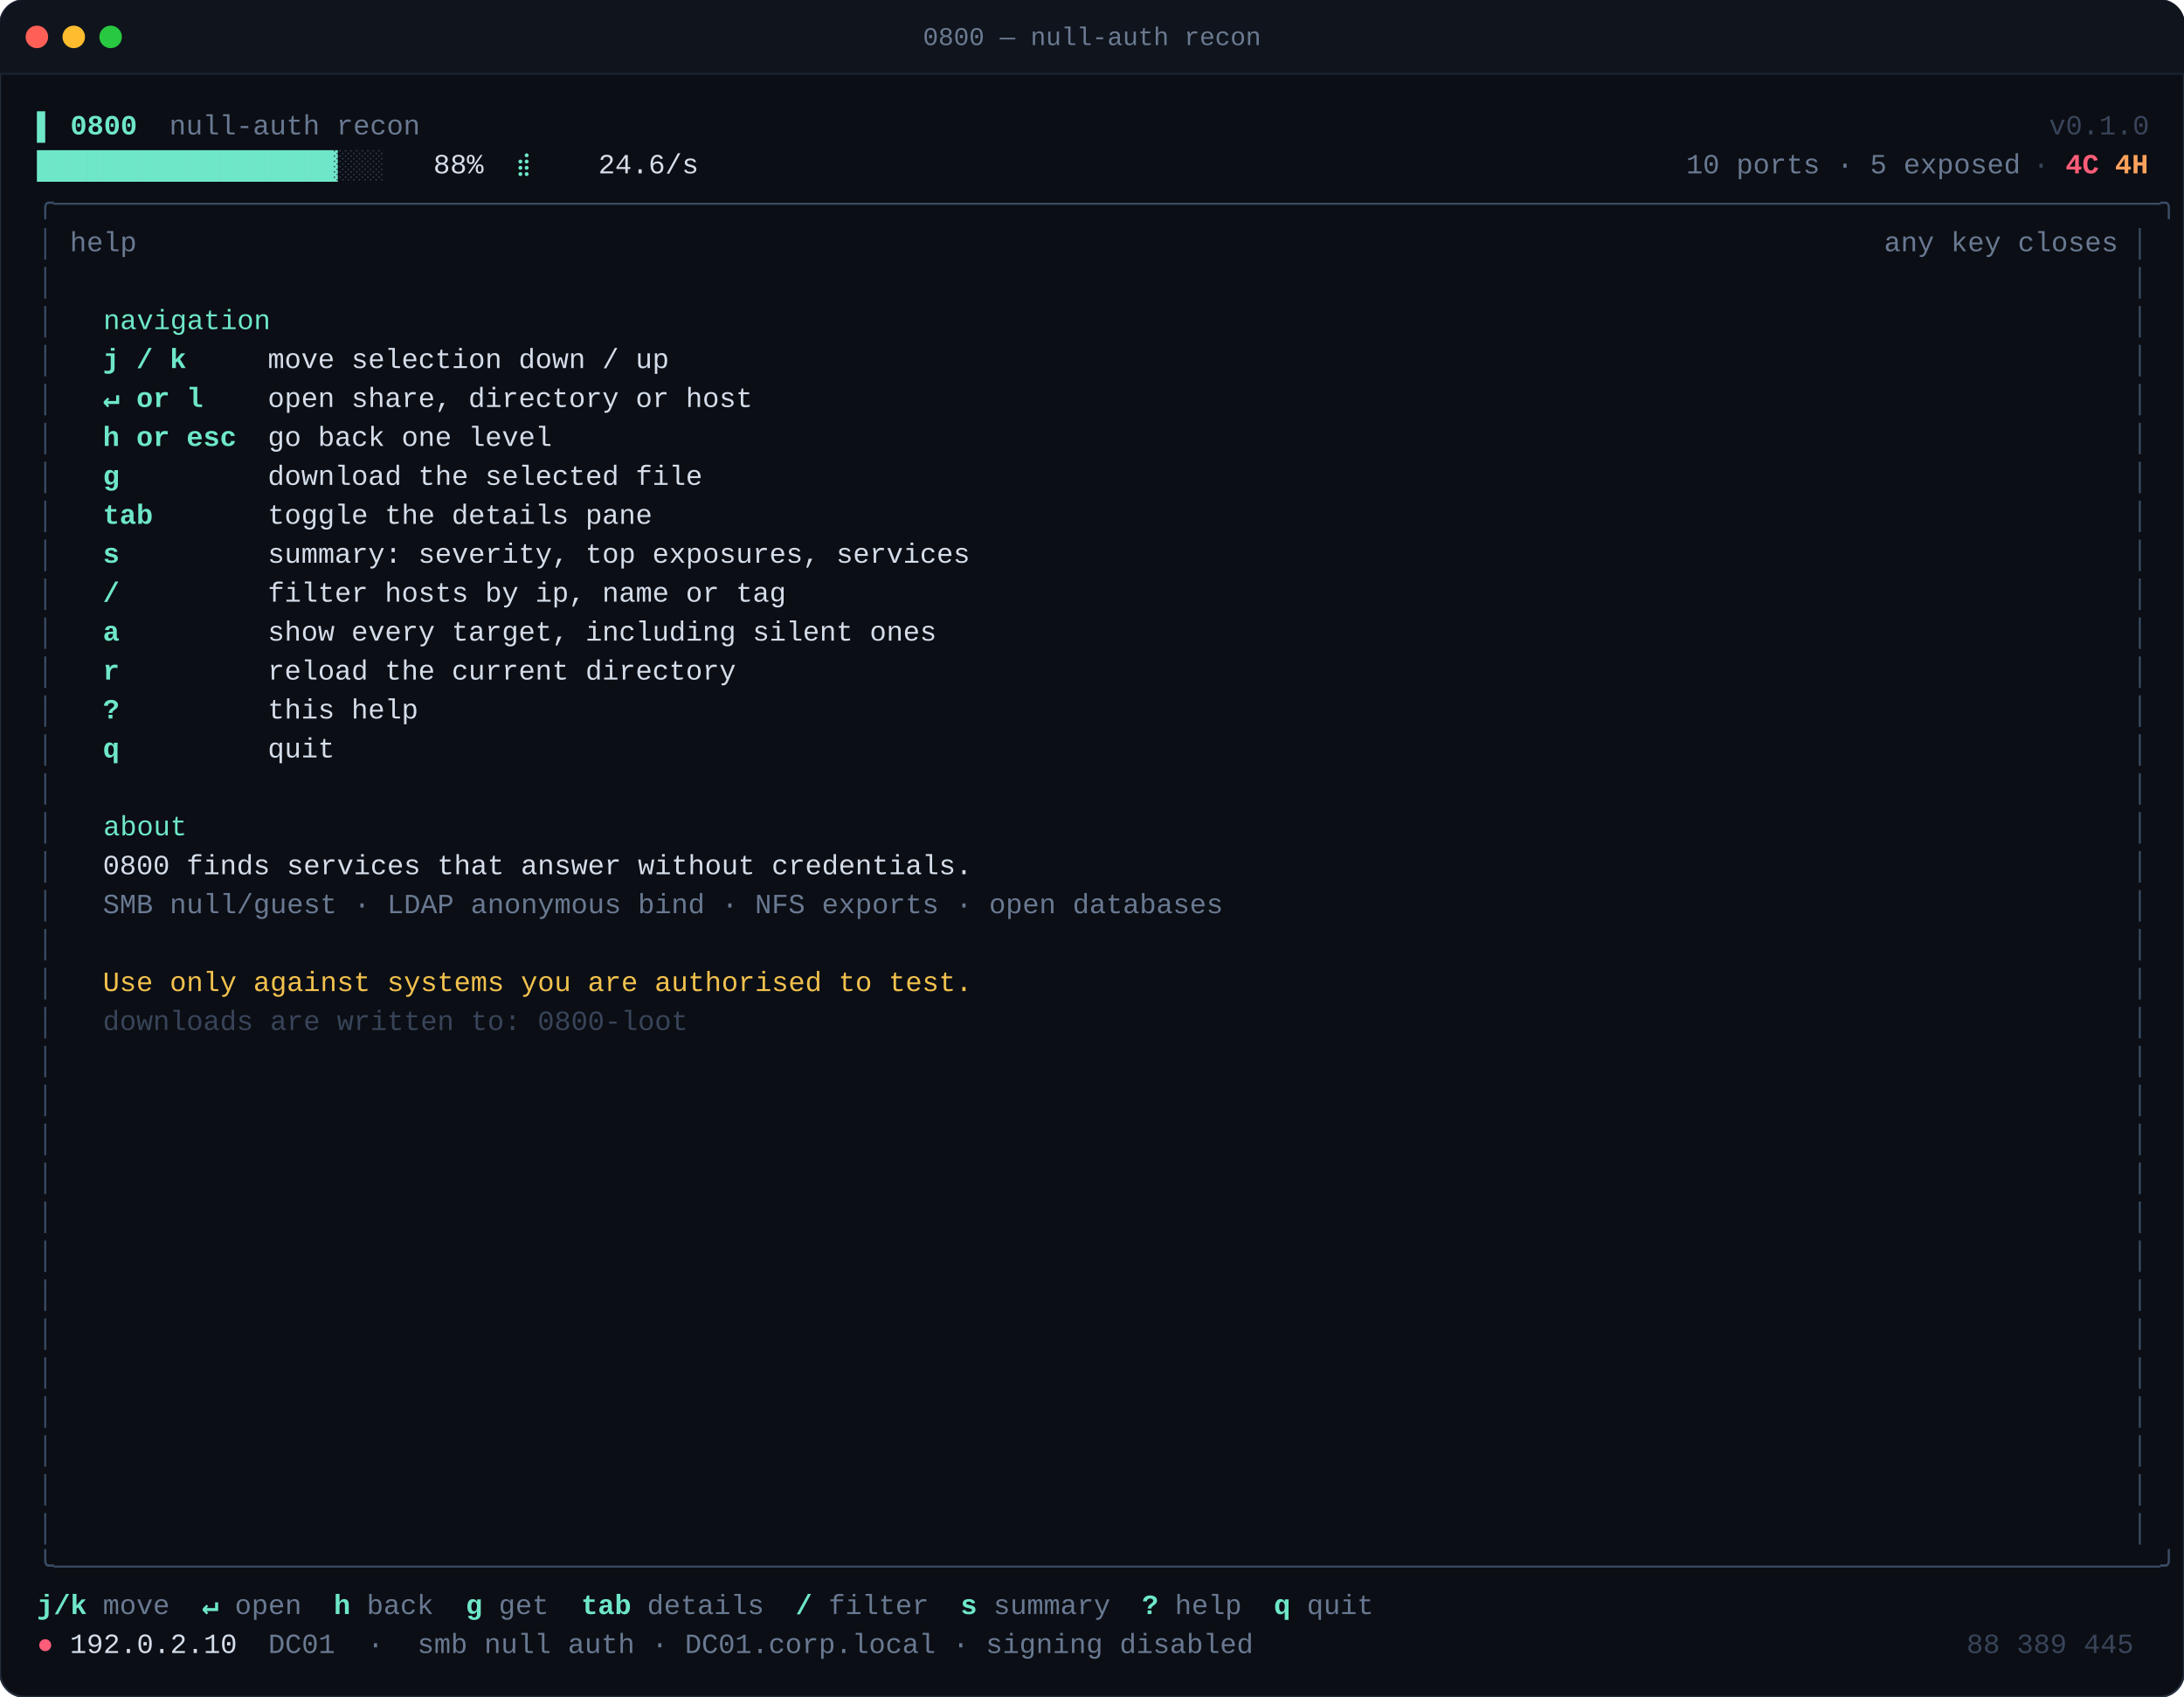
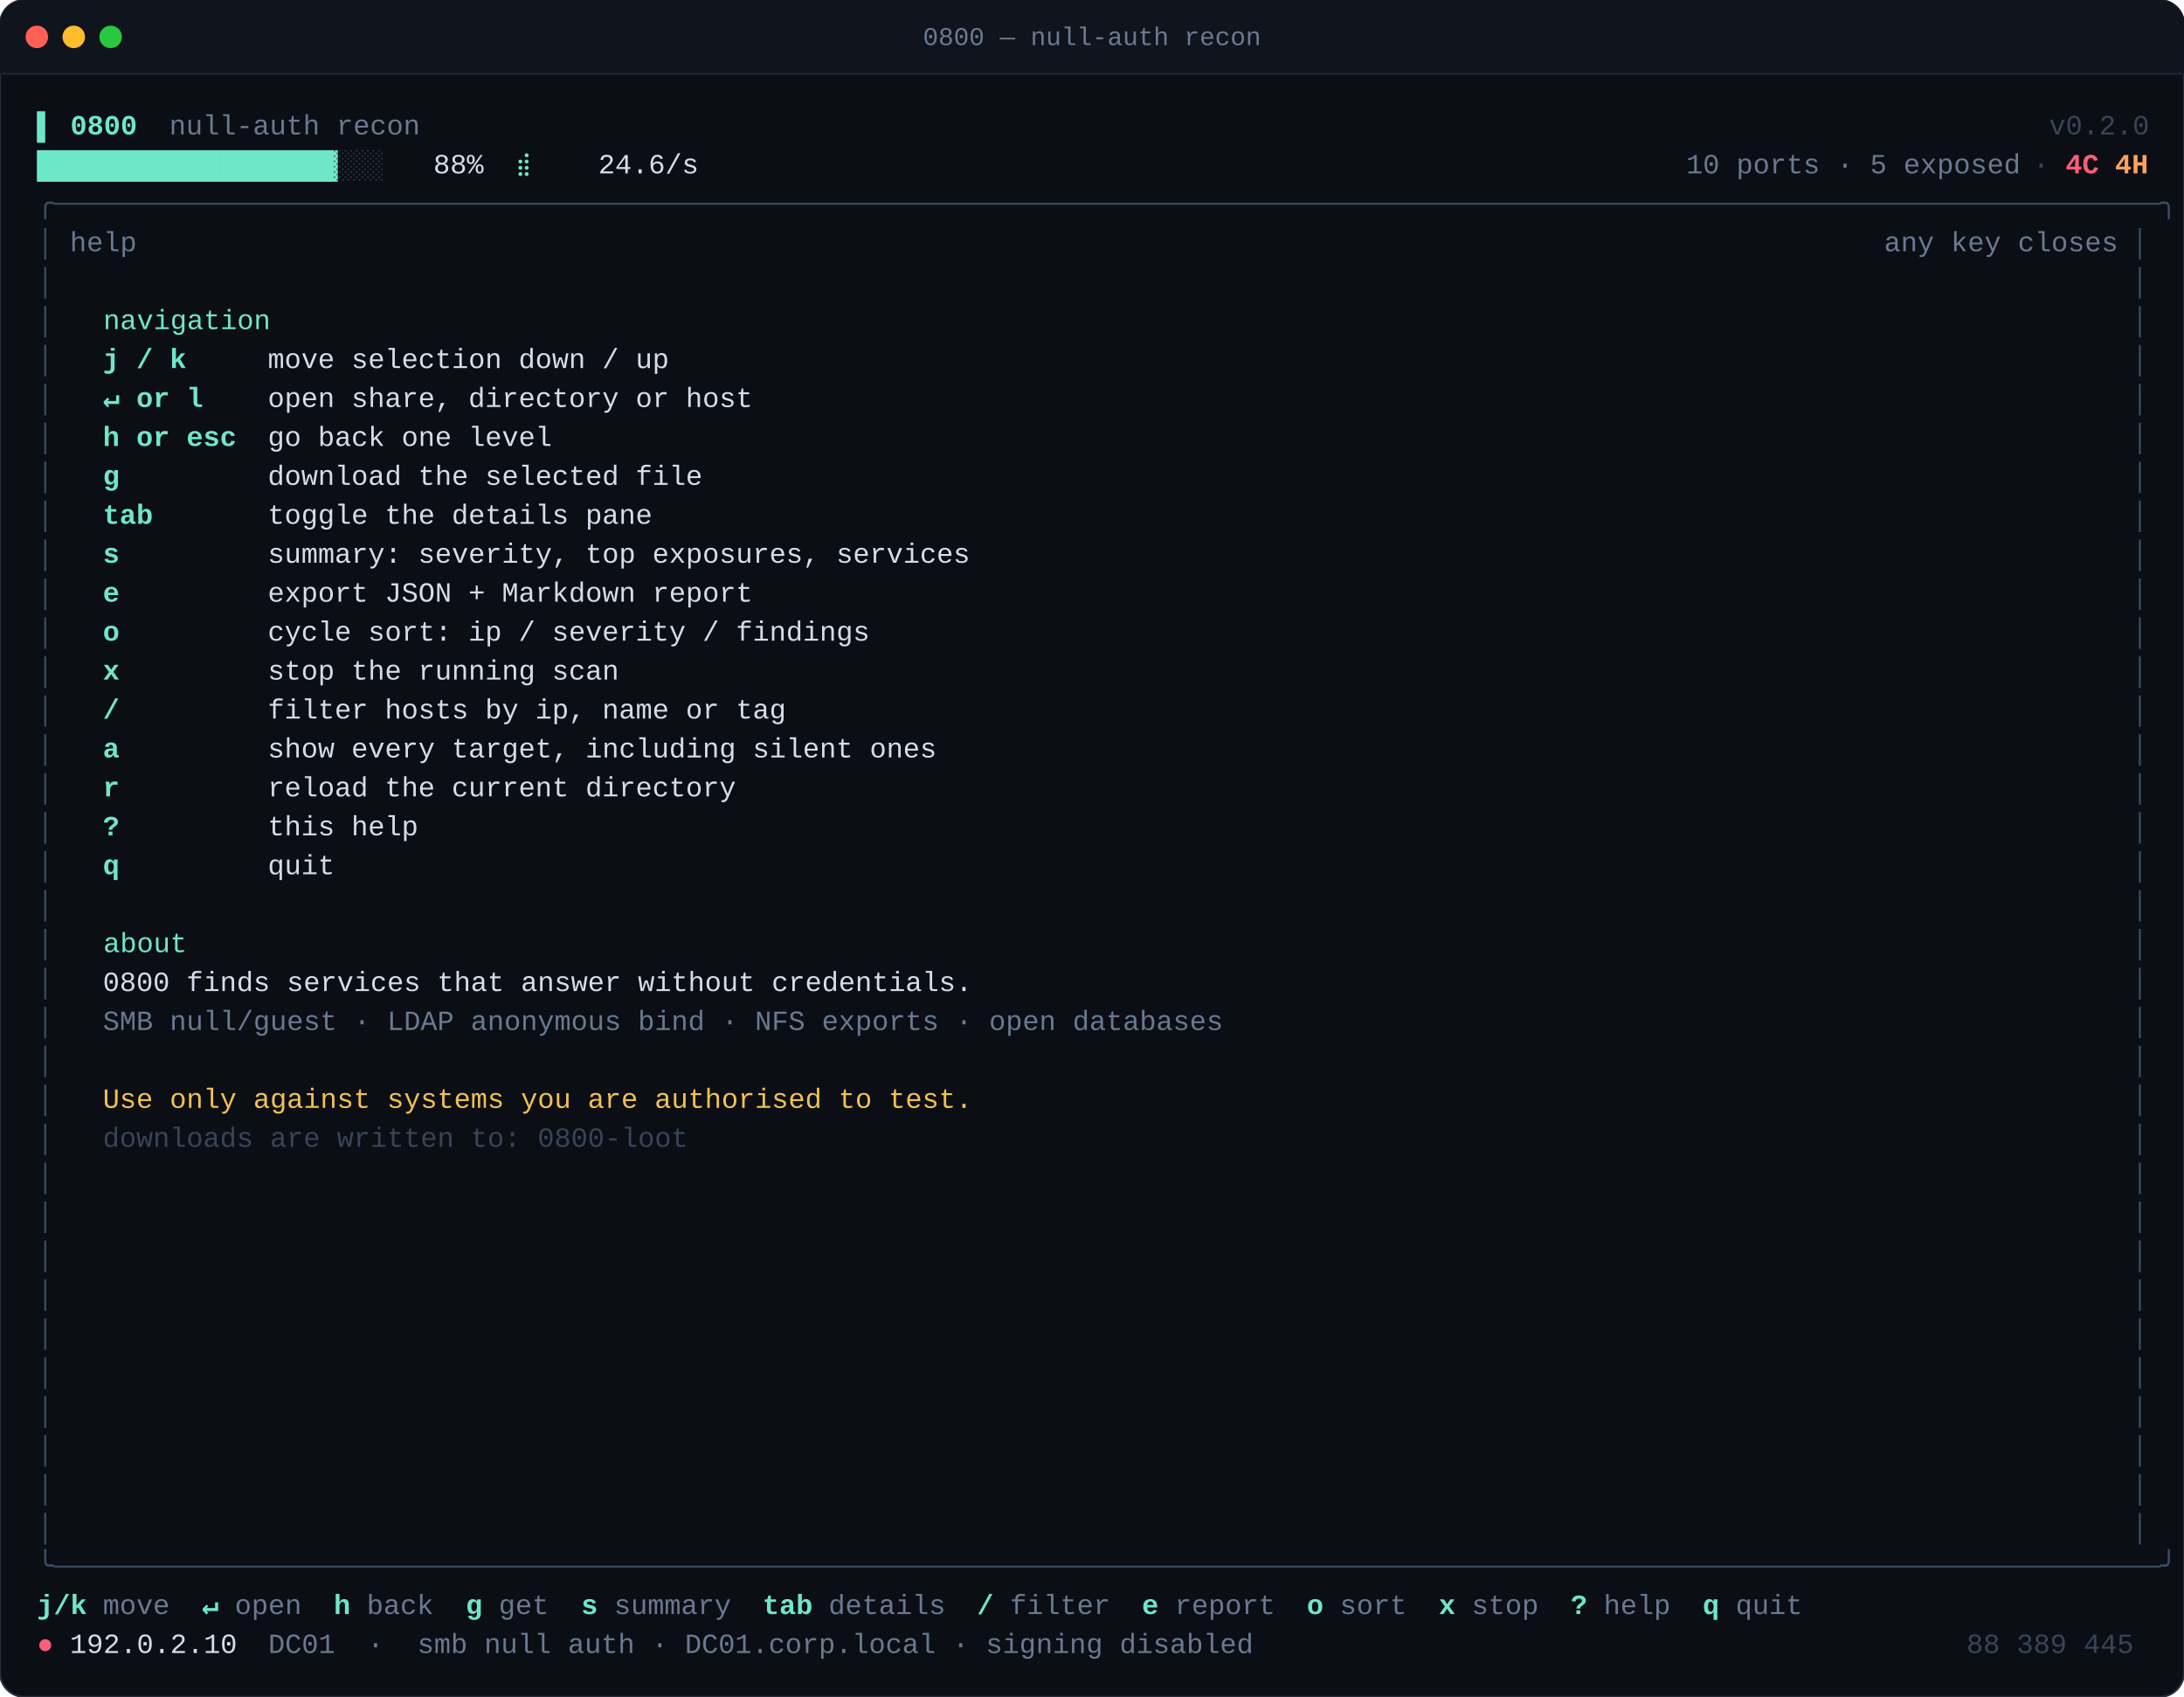
<svg xmlns="http://www.w3.org/2000/svg" width="1066" height="828" viewBox="0 0 1066 828" font-family="'JetBrains Mono','SFMono-Regular',Menlo,Consolas,'Liberation Mono',monospace">
  <defs>
    <clipPath id="c">
      <rect x="0" y="0" width="1066.40" height="828.00" rx="12.00" />
    </clipPath>
  </defs>
  <rect width="1066" height="828" rx="12" fill="#0B0E14" />
  <rect width="1066" height="828" rx="12" fill="#0B0E14" stroke="#242C3B" stroke-width="1" />
  <g clip-path="url(#c)">
    <rect x="0" y="0" width="1066" height="36" fill="#0F141D" />
    <line x1="0" y1="36" x2="1066" y2="36" stroke="#1B2330" />
    <circle cx="18" cy="18" r="5.5" fill="#FF5F57" />
    <circle cx="36" cy="18" r="5.5" fill="#FEBC2E" />
    <circle cx="54" cy="18" r="5.5" fill="#28C840" />
    <text x="533" y="22" fill="#6B7A90" font-size="12.5" text-anchor="middle">0800 — null-auth recon</text>
  </g>
  <g clip-path="url(#c)">
    <text font-size="13.6">
      <tspan x="18.00" y="65.60" fill="#6ee7c8" font-weight="700" textLength="48.30" lengthAdjust="spacingAndGlyphs" xml:space="preserve">▌ 0800</tspan>
      <tspan x="66.30" y="65.60" fill="#697992" textLength="136.85" lengthAdjust="spacingAndGlyphs" xml:space="preserve">  null-auth recon</tspan>
-       <tspan x="1000.10" y="65.60" fill="#384459" textLength="48.30" lengthAdjust="spacingAndGlyphs" xml:space="preserve">v0.1.0</tspan>
+       <tspan x="1000.10" y="65.60" fill="#384459" textLength="48.30" lengthAdjust="spacingAndGlyphs" xml:space="preserve">v0.2.0</tspan>
    </text>
    <text font-size="13.6">
      <tspan x="18.00" y="84.60" fill="#6ee7c8" textLength="144.90" lengthAdjust="spacingAndGlyphs" xml:space="preserve">██████████████████</tspan>
      <tspan x="162.90" y="84.60" fill="#384459" textLength="24.15" lengthAdjust="spacingAndGlyphs" xml:space="preserve">░░░</tspan>
      <tspan x="187.05" y="84.60" fill="#D7DEEA" textLength="64.40" lengthAdjust="spacingAndGlyphs" xml:space="preserve">   88%  </tspan>
      <tspan x="251.45" y="84.60" fill="#6ee7c8" textLength="16.10" lengthAdjust="spacingAndGlyphs" xml:space="preserve">⣾ </tspan>
      <tspan x="267.55" y="84.60" fill="#D7DEEA" textLength="555.45" lengthAdjust="spacingAndGlyphs" xml:space="preserve">   24.6/s                                                            </tspan>
      <tspan x="823.00" y="84.60" fill="#697992" textLength="161.00" lengthAdjust="spacingAndGlyphs" xml:space="preserve">10 ports · 5 exposed</tspan>
      <tspan x="984.00" y="84.60" fill="#384459" textLength="24.15" lengthAdjust="spacingAndGlyphs" xml:space="preserve"> · </tspan>
      <tspan x="1008.15" y="84.60" fill="#ff5d79" font-weight="700" textLength="16.10" lengthAdjust="spacingAndGlyphs" xml:space="preserve">4C</tspan>
      <tspan x="1032.30" y="84.60" fill="#ffa25c" font-weight="700" textLength="16.10" lengthAdjust="spacingAndGlyphs" xml:space="preserve">4H</tspan>
    </text>
    <text font-size="13.6">
      <tspan x="18.00" y="103.60" fill="#3a4c66" textLength="1030.40" lengthAdjust="spacingAndGlyphs" xml:space="preserve">╭──────────────────────────────────────────────────────────────────────────────────────────────────────────────────────────────╮</tspan>
    </text>
    <text font-size="13.6">
      <tspan x="18.00" y="122.60" fill="#3a4c66" textLength="8.05" lengthAdjust="spacingAndGlyphs" xml:space="preserve">│</tspan>
      <tspan x="34.10" y="122.60" fill="#697992" textLength="32.20" lengthAdjust="spacingAndGlyphs" xml:space="preserve">help</tspan>
      <tspan x="919.60" y="122.60" fill="#697992" textLength="112.70" lengthAdjust="spacingAndGlyphs" xml:space="preserve">any key closes</tspan>
      <tspan x="1040.35" y="122.60" fill="#3a4c66" textLength="8.05" lengthAdjust="spacingAndGlyphs" xml:space="preserve">│</tspan>
    </text>
    <text font-size="13.6">
      <tspan x="18.00" y="141.60" fill="#3a4c66" textLength="8.05" lengthAdjust="spacingAndGlyphs" xml:space="preserve">│</tspan>
      <tspan x="1040.35" y="141.60" fill="#3a4c66" textLength="8.05" lengthAdjust="spacingAndGlyphs" xml:space="preserve">│</tspan>
    </text>
    <text font-size="13.6">
      <tspan x="18.00" y="160.60" fill="#3a4c66" textLength="8.05" lengthAdjust="spacingAndGlyphs" xml:space="preserve">│</tspan>
      <tspan x="34.10" y="160.60" fill="#6ee7c8" textLength="96.60" lengthAdjust="spacingAndGlyphs" xml:space="preserve">  navigation</tspan>
      <tspan x="1040.35" y="160.60" fill="#3a4c66" textLength="8.05" lengthAdjust="spacingAndGlyphs" xml:space="preserve">│</tspan>
    </text>
    <text font-size="13.6">
      <tspan x="18.00" y="179.60" fill="#3a4c66" textLength="8.05" lengthAdjust="spacingAndGlyphs" xml:space="preserve">│</tspan>
      <tspan x="50.20" y="179.60" fill="#6ee7c8" font-weight="700" textLength="80.50" lengthAdjust="spacingAndGlyphs" xml:space="preserve">j / k     </tspan>
      <tspan x="130.70" y="179.60" fill="#d5ddea" textLength="193.20" lengthAdjust="spacingAndGlyphs" xml:space="preserve">move selection down / up</tspan>
      <tspan x="1040.35" y="179.60" fill="#3a4c66" textLength="8.05" lengthAdjust="spacingAndGlyphs" xml:space="preserve">│</tspan>
    </text>
    <text font-size="13.6">
      <tspan x="18.00" y="198.60" fill="#3a4c66" textLength="8.05" lengthAdjust="spacingAndGlyphs" xml:space="preserve">│</tspan>
      <tspan x="50.20" y="198.60" fill="#6ee7c8" font-weight="700" textLength="80.50" lengthAdjust="spacingAndGlyphs" xml:space="preserve">↵ or l    </tspan>
      <tspan x="130.70" y="198.60" fill="#d5ddea" textLength="233.45" lengthAdjust="spacingAndGlyphs" xml:space="preserve">open share, directory or host</tspan>
      <tspan x="1040.35" y="198.60" fill="#3a4c66" textLength="8.05" lengthAdjust="spacingAndGlyphs" xml:space="preserve">│</tspan>
    </text>
    <text font-size="13.6">
      <tspan x="18.00" y="217.60" fill="#3a4c66" textLength="8.05" lengthAdjust="spacingAndGlyphs" xml:space="preserve">│</tspan>
      <tspan x="50.20" y="217.60" fill="#6ee7c8" font-weight="700" textLength="80.50" lengthAdjust="spacingAndGlyphs" xml:space="preserve">h or esc  </tspan>
      <tspan x="130.70" y="217.60" fill="#d5ddea" textLength="136.85" lengthAdjust="spacingAndGlyphs" xml:space="preserve">go back one level</tspan>
      <tspan x="1040.35" y="217.60" fill="#3a4c66" textLength="8.05" lengthAdjust="spacingAndGlyphs" xml:space="preserve">│</tspan>
    </text>
    <text font-size="13.6">
      <tspan x="18.00" y="236.60" fill="#3a4c66" textLength="8.05" lengthAdjust="spacingAndGlyphs" xml:space="preserve">│</tspan>
      <tspan x="50.20" y="236.60" fill="#6ee7c8" font-weight="700" textLength="80.50" lengthAdjust="spacingAndGlyphs" xml:space="preserve">g         </tspan>
      <tspan x="130.70" y="236.60" fill="#d5ddea" textLength="209.30" lengthAdjust="spacingAndGlyphs" xml:space="preserve">download the selected file</tspan>
      <tspan x="1040.35" y="236.60" fill="#3a4c66" textLength="8.05" lengthAdjust="spacingAndGlyphs" xml:space="preserve">│</tspan>
    </text>
    <text font-size="13.6">
      <tspan x="18.00" y="255.60" fill="#3a4c66" textLength="8.05" lengthAdjust="spacingAndGlyphs" xml:space="preserve">│</tspan>
      <tspan x="50.20" y="255.60" fill="#6ee7c8" font-weight="700" textLength="80.50" lengthAdjust="spacingAndGlyphs" xml:space="preserve">tab       </tspan>
      <tspan x="130.70" y="255.60" fill="#d5ddea" textLength="185.15" lengthAdjust="spacingAndGlyphs" xml:space="preserve">toggle the details pane</tspan>
      <tspan x="1040.35" y="255.60" fill="#3a4c66" textLength="8.05" lengthAdjust="spacingAndGlyphs" xml:space="preserve">│</tspan>
    </text>
    <text font-size="13.6">
      <tspan x="18.00" y="274.60" fill="#3a4c66" textLength="8.05" lengthAdjust="spacingAndGlyphs" xml:space="preserve">│</tspan>
      <tspan x="50.20" y="274.60" fill="#6ee7c8" font-weight="700" textLength="80.50" lengthAdjust="spacingAndGlyphs" xml:space="preserve">s         </tspan>
      <tspan x="130.70" y="274.60" fill="#d5ddea" textLength="338.10" lengthAdjust="spacingAndGlyphs" xml:space="preserve">summary: severity, top exposures, services</tspan>
      <tspan x="1040.35" y="274.60" fill="#3a4c66" textLength="8.05" lengthAdjust="spacingAndGlyphs" xml:space="preserve">│</tspan>
    </text>
    <text font-size="13.6">
      <tspan x="18.00" y="293.60" fill="#3a4c66" textLength="8.05" lengthAdjust="spacingAndGlyphs" xml:space="preserve">│</tspan>
-       <tspan x="50.20" y="293.60" fill="#6ee7c8" font-weight="700" textLength="80.50" lengthAdjust="spacingAndGlyphs" xml:space="preserve">/         </tspan>
-       <tspan x="130.70" y="293.60" fill="#d5ddea" textLength="249.55" lengthAdjust="spacingAndGlyphs" xml:space="preserve">filter hosts by ip, name or tag</tspan>
+       <tspan x="50.20" y="293.60" fill="#6ee7c8" font-weight="700" textLength="80.50" lengthAdjust="spacingAndGlyphs" xml:space="preserve">e         </tspan>
+       <tspan x="130.70" y="293.60" fill="#d5ddea" textLength="233.45" lengthAdjust="spacingAndGlyphs" xml:space="preserve">export JSON + Markdown report</tspan>
      <tspan x="1040.35" y="293.60" fill="#3a4c66" textLength="8.05" lengthAdjust="spacingAndGlyphs" xml:space="preserve">│</tspan>
    </text>
    <text font-size="13.6">
      <tspan x="18.00" y="312.60" fill="#3a4c66" textLength="8.05" lengthAdjust="spacingAndGlyphs" xml:space="preserve">│</tspan>
-       <tspan x="50.20" y="312.60" fill="#6ee7c8" font-weight="700" textLength="80.50" lengthAdjust="spacingAndGlyphs" xml:space="preserve">a         </tspan>
-       <tspan x="130.70" y="312.60" fill="#d5ddea" textLength="322.00" lengthAdjust="spacingAndGlyphs" xml:space="preserve">show every target, including silent ones</tspan>
+       <tspan x="50.20" y="312.60" fill="#6ee7c8" font-weight="700" textLength="80.50" lengthAdjust="spacingAndGlyphs" xml:space="preserve">o         </tspan>
+       <tspan x="130.70" y="312.60" fill="#d5ddea" textLength="289.80" lengthAdjust="spacingAndGlyphs" xml:space="preserve">cycle sort: ip / severity / findings</tspan>
      <tspan x="1040.35" y="312.60" fill="#3a4c66" textLength="8.05" lengthAdjust="spacingAndGlyphs" xml:space="preserve">│</tspan>
    </text>
    <text font-size="13.6">
      <tspan x="18.00" y="331.60" fill="#3a4c66" textLength="8.05" lengthAdjust="spacingAndGlyphs" xml:space="preserve">│</tspan>
-       <tspan x="50.20" y="331.60" fill="#6ee7c8" font-weight="700" textLength="80.50" lengthAdjust="spacingAndGlyphs" xml:space="preserve">r         </tspan>
-       <tspan x="130.70" y="331.60" fill="#d5ddea" textLength="225.40" lengthAdjust="spacingAndGlyphs" xml:space="preserve">reload the current directory</tspan>
+       <tspan x="50.20" y="331.60" fill="#6ee7c8" font-weight="700" textLength="80.50" lengthAdjust="spacingAndGlyphs" xml:space="preserve">x         </tspan>
+       <tspan x="130.70" y="331.60" fill="#d5ddea" textLength="169.05" lengthAdjust="spacingAndGlyphs" xml:space="preserve">stop the running scan</tspan>
      <tspan x="1040.35" y="331.60" fill="#3a4c66" textLength="8.05" lengthAdjust="spacingAndGlyphs" xml:space="preserve">│</tspan>
    </text>
    <text font-size="13.6">
      <tspan x="18.00" y="350.60" fill="#3a4c66" textLength="8.05" lengthAdjust="spacingAndGlyphs" xml:space="preserve">│</tspan>
-       <tspan x="50.20" y="350.60" fill="#6ee7c8" font-weight="700" textLength="80.50" lengthAdjust="spacingAndGlyphs" xml:space="preserve">?         </tspan>
-       <tspan x="130.70" y="350.60" fill="#d5ddea" textLength="72.45" lengthAdjust="spacingAndGlyphs" xml:space="preserve">this help</tspan>
+       <tspan x="50.20" y="350.60" fill="#6ee7c8" font-weight="700" textLength="80.50" lengthAdjust="spacingAndGlyphs" xml:space="preserve">/         </tspan>
+       <tspan x="130.70" y="350.60" fill="#d5ddea" textLength="249.55" lengthAdjust="spacingAndGlyphs" xml:space="preserve">filter hosts by ip, name or tag</tspan>
      <tspan x="1040.35" y="350.60" fill="#3a4c66" textLength="8.05" lengthAdjust="spacingAndGlyphs" xml:space="preserve">│</tspan>
    </text>
    <text font-size="13.6">
      <tspan x="18.00" y="369.60" fill="#3a4c66" textLength="8.05" lengthAdjust="spacingAndGlyphs" xml:space="preserve">│</tspan>
-       <tspan x="50.20" y="369.60" fill="#6ee7c8" font-weight="700" textLength="80.50" lengthAdjust="spacingAndGlyphs" xml:space="preserve">q         </tspan>
-       <tspan x="130.70" y="369.60" fill="#d5ddea" textLength="32.20" lengthAdjust="spacingAndGlyphs" xml:space="preserve">quit</tspan>
+       <tspan x="50.20" y="369.60" fill="#6ee7c8" font-weight="700" textLength="80.50" lengthAdjust="spacingAndGlyphs" xml:space="preserve">a         </tspan>
+       <tspan x="130.70" y="369.60" fill="#d5ddea" textLength="322.00" lengthAdjust="spacingAndGlyphs" xml:space="preserve">show every target, including silent ones</tspan>
      <tspan x="1040.35" y="369.60" fill="#3a4c66" textLength="8.05" lengthAdjust="spacingAndGlyphs" xml:space="preserve">│</tspan>
    </text>
    <text font-size="13.6">
      <tspan x="18.00" y="388.60" fill="#3a4c66" textLength="8.05" lengthAdjust="spacingAndGlyphs" xml:space="preserve">│</tspan>
+       <tspan x="50.20" y="388.60" fill="#6ee7c8" font-weight="700" textLength="80.50" lengthAdjust="spacingAndGlyphs" xml:space="preserve">r         </tspan>
+       <tspan x="130.70" y="388.60" fill="#d5ddea" textLength="225.40" lengthAdjust="spacingAndGlyphs" xml:space="preserve">reload the current directory</tspan>
      <tspan x="1040.35" y="388.60" fill="#3a4c66" textLength="8.05" lengthAdjust="spacingAndGlyphs" xml:space="preserve">│</tspan>
    </text>
    <text font-size="13.6">
      <tspan x="18.00" y="407.60" fill="#3a4c66" textLength="8.05" lengthAdjust="spacingAndGlyphs" xml:space="preserve">│</tspan>
-       <tspan x="34.10" y="407.60" fill="#6ee7c8" textLength="56.35" lengthAdjust="spacingAndGlyphs" xml:space="preserve">  about</tspan>
+       <tspan x="50.20" y="407.60" fill="#6ee7c8" font-weight="700" textLength="80.50" lengthAdjust="spacingAndGlyphs" xml:space="preserve">?         </tspan>
+       <tspan x="130.70" y="407.60" fill="#d5ddea" textLength="72.45" lengthAdjust="spacingAndGlyphs" xml:space="preserve">this help</tspan>
      <tspan x="1040.35" y="407.60" fill="#3a4c66" textLength="8.05" lengthAdjust="spacingAndGlyphs" xml:space="preserve">│</tspan>
    </text>
    <text font-size="13.6">
      <tspan x="18.00" y="426.60" fill="#3a4c66" textLength="8.05" lengthAdjust="spacingAndGlyphs" xml:space="preserve">│</tspan>
-       <tspan x="50.20" y="426.60" fill="#d5ddea" textLength="418.60" lengthAdjust="spacingAndGlyphs" xml:space="preserve">0800 finds services that answer without credentials.</tspan>
+       <tspan x="50.20" y="426.60" fill="#6ee7c8" font-weight="700" textLength="80.50" lengthAdjust="spacingAndGlyphs" xml:space="preserve">q         </tspan>
+       <tspan x="130.70" y="426.60" fill="#d5ddea" textLength="32.20" lengthAdjust="spacingAndGlyphs" xml:space="preserve">quit</tspan>
      <tspan x="1040.35" y="426.60" fill="#3a4c66" textLength="8.05" lengthAdjust="spacingAndGlyphs" xml:space="preserve">│</tspan>
    </text>
    <text font-size="13.6">
      <tspan x="18.00" y="445.60" fill="#3a4c66" textLength="8.05" lengthAdjust="spacingAndGlyphs" xml:space="preserve">│</tspan>
-       <tspan x="50.20" y="445.60" fill="#697992" textLength="539.35" lengthAdjust="spacingAndGlyphs" xml:space="preserve">SMB null/guest · LDAP anonymous bind · NFS exports · open databases</tspan>
      <tspan x="1040.35" y="445.60" fill="#3a4c66" textLength="8.05" lengthAdjust="spacingAndGlyphs" xml:space="preserve">│</tspan>
    </text>
    <text font-size="13.6">
      <tspan x="18.00" y="464.60" fill="#3a4c66" textLength="8.05" lengthAdjust="spacingAndGlyphs" xml:space="preserve">│</tspan>
+       <tspan x="34.10" y="464.60" fill="#6ee7c8" textLength="56.35" lengthAdjust="spacingAndGlyphs" xml:space="preserve">  about</tspan>
      <tspan x="1040.35" y="464.60" fill="#3a4c66" textLength="8.05" lengthAdjust="spacingAndGlyphs" xml:space="preserve">│</tspan>
    </text>
    <text font-size="13.6">
      <tspan x="18.00" y="483.60" fill="#3a4c66" textLength="8.05" lengthAdjust="spacingAndGlyphs" xml:space="preserve">│</tspan>
-       <tspan x="50.20" y="483.60" fill="#f2c14e" textLength="418.60" lengthAdjust="spacingAndGlyphs" xml:space="preserve">Use only against systems you are authorised to test.</tspan>
+       <tspan x="50.20" y="483.60" fill="#d5ddea" textLength="418.60" lengthAdjust="spacingAndGlyphs" xml:space="preserve">0800 finds services that answer without credentials.</tspan>
      <tspan x="1040.35" y="483.60" fill="#3a4c66" textLength="8.05" lengthAdjust="spacingAndGlyphs" xml:space="preserve">│</tspan>
    </text>
    <text font-size="13.6">
      <tspan x="18.00" y="502.60" fill="#3a4c66" textLength="8.05" lengthAdjust="spacingAndGlyphs" xml:space="preserve">│</tspan>
-       <tspan x="50.20" y="502.60" fill="#384459" textLength="281.75" lengthAdjust="spacingAndGlyphs" xml:space="preserve">downloads are written to: 0800-loot</tspan>
+       <tspan x="50.20" y="502.60" fill="#697992" textLength="539.35" lengthAdjust="spacingAndGlyphs" xml:space="preserve">SMB null/guest · LDAP anonymous bind · NFS exports · open databases</tspan>
      <tspan x="1040.35" y="502.60" fill="#3a4c66" textLength="8.05" lengthAdjust="spacingAndGlyphs" xml:space="preserve">│</tspan>
    </text>
    <text font-size="13.6">
      <tspan x="18.00" y="521.60" fill="#3a4c66" textLength="8.05" lengthAdjust="spacingAndGlyphs" xml:space="preserve">│</tspan>
      <tspan x="1040.35" y="521.60" fill="#3a4c66" textLength="8.05" lengthAdjust="spacingAndGlyphs" xml:space="preserve">│</tspan>
    </text>
    <text font-size="13.6">
      <tspan x="18.00" y="540.60" fill="#3a4c66" textLength="8.05" lengthAdjust="spacingAndGlyphs" xml:space="preserve">│</tspan>
+       <tspan x="50.20" y="540.60" fill="#f2c14e" textLength="418.60" lengthAdjust="spacingAndGlyphs" xml:space="preserve">Use only against systems you are authorised to test.</tspan>
      <tspan x="1040.35" y="540.60" fill="#3a4c66" textLength="8.05" lengthAdjust="spacingAndGlyphs" xml:space="preserve">│</tspan>
    </text>
    <text font-size="13.6">
      <tspan x="18.00" y="559.60" fill="#3a4c66" textLength="8.05" lengthAdjust="spacingAndGlyphs" xml:space="preserve">│</tspan>
+       <tspan x="50.20" y="559.60" fill="#384459" textLength="281.75" lengthAdjust="spacingAndGlyphs" xml:space="preserve">downloads are written to: 0800-loot</tspan>
      <tspan x="1040.35" y="559.60" fill="#3a4c66" textLength="8.05" lengthAdjust="spacingAndGlyphs" xml:space="preserve">│</tspan>
    </text>
    <text font-size="13.6">
      <tspan x="18.00" y="578.60" fill="#3a4c66" textLength="8.05" lengthAdjust="spacingAndGlyphs" xml:space="preserve">│</tspan>
      <tspan x="1040.35" y="578.60" fill="#3a4c66" textLength="8.05" lengthAdjust="spacingAndGlyphs" xml:space="preserve">│</tspan>
    </text>
    <text font-size="13.6">
      <tspan x="18.00" y="597.60" fill="#3a4c66" textLength="8.05" lengthAdjust="spacingAndGlyphs" xml:space="preserve">│</tspan>
      <tspan x="1040.35" y="597.60" fill="#3a4c66" textLength="8.05" lengthAdjust="spacingAndGlyphs" xml:space="preserve">│</tspan>
    </text>
    <text font-size="13.6">
      <tspan x="18.00" y="616.60" fill="#3a4c66" textLength="8.05" lengthAdjust="spacingAndGlyphs" xml:space="preserve">│</tspan>
      <tspan x="1040.35" y="616.60" fill="#3a4c66" textLength="8.05" lengthAdjust="spacingAndGlyphs" xml:space="preserve">│</tspan>
    </text>
    <text font-size="13.6">
      <tspan x="18.00" y="635.60" fill="#3a4c66" textLength="8.05" lengthAdjust="spacingAndGlyphs" xml:space="preserve">│</tspan>
      <tspan x="1040.35" y="635.60" fill="#3a4c66" textLength="8.05" lengthAdjust="spacingAndGlyphs" xml:space="preserve">│</tspan>
    </text>
    <text font-size="13.6">
      <tspan x="18.00" y="654.60" fill="#3a4c66" textLength="8.05" lengthAdjust="spacingAndGlyphs" xml:space="preserve">│</tspan>
      <tspan x="1040.35" y="654.60" fill="#3a4c66" textLength="8.05" lengthAdjust="spacingAndGlyphs" xml:space="preserve">│</tspan>
    </text>
    <text font-size="13.6">
      <tspan x="18.00" y="673.60" fill="#3a4c66" textLength="8.05" lengthAdjust="spacingAndGlyphs" xml:space="preserve">│</tspan>
      <tspan x="1040.35" y="673.60" fill="#3a4c66" textLength="8.05" lengthAdjust="spacingAndGlyphs" xml:space="preserve">│</tspan>
    </text>
    <text font-size="13.6">
      <tspan x="18.00" y="692.60" fill="#3a4c66" textLength="8.05" lengthAdjust="spacingAndGlyphs" xml:space="preserve">│</tspan>
      <tspan x="1040.35" y="692.60" fill="#3a4c66" textLength="8.05" lengthAdjust="spacingAndGlyphs" xml:space="preserve">│</tspan>
    </text>
    <text font-size="13.6">
      <tspan x="18.00" y="711.60" fill="#3a4c66" textLength="8.05" lengthAdjust="spacingAndGlyphs" xml:space="preserve">│</tspan>
      <tspan x="1040.35" y="711.60" fill="#3a4c66" textLength="8.05" lengthAdjust="spacingAndGlyphs" xml:space="preserve">│</tspan>
    </text>
    <text font-size="13.6">
      <tspan x="18.00" y="730.60" fill="#3a4c66" textLength="8.05" lengthAdjust="spacingAndGlyphs" xml:space="preserve">│</tspan>
      <tspan x="1040.35" y="730.60" fill="#3a4c66" textLength="8.05" lengthAdjust="spacingAndGlyphs" xml:space="preserve">│</tspan>
    </text>
    <text font-size="13.6">
      <tspan x="18.00" y="749.60" fill="#3a4c66" textLength="8.05" lengthAdjust="spacingAndGlyphs" xml:space="preserve">│</tspan>
      <tspan x="1040.35" y="749.60" fill="#3a4c66" textLength="8.05" lengthAdjust="spacingAndGlyphs" xml:space="preserve">│</tspan>
    </text>
    <text font-size="13.6">
      <tspan x="18.00" y="768.60" fill="#3a4c66" textLength="1030.40" lengthAdjust="spacingAndGlyphs" xml:space="preserve">╰──────────────────────────────────────────────────────────────────────────────────────────────────────────────────────────────╯</tspan>
    </text>
    <text font-size="13.6">
      <tspan x="18.00" y="787.60" fill="#6ee7c8" font-weight="700" textLength="24.15" lengthAdjust="spacingAndGlyphs" xml:space="preserve">j/k</tspan>
      <tspan x="50.20" y="787.60" fill="#697992" textLength="32.20" lengthAdjust="spacingAndGlyphs" xml:space="preserve">move</tspan>
      <tspan x="98.50" y="787.60" fill="#6ee7c8" font-weight="700" textLength="8.05" lengthAdjust="spacingAndGlyphs" xml:space="preserve">↵</tspan>
      <tspan x="114.60" y="787.60" fill="#697992" textLength="32.20" lengthAdjust="spacingAndGlyphs" xml:space="preserve">open</tspan>
      <tspan x="162.90" y="787.60" fill="#6ee7c8" font-weight="700" textLength="8.05" lengthAdjust="spacingAndGlyphs" xml:space="preserve">h</tspan>
      <tspan x="179.00" y="787.60" fill="#697992" textLength="32.20" lengthAdjust="spacingAndGlyphs" xml:space="preserve">back</tspan>
      <tspan x="227.30" y="787.60" fill="#6ee7c8" font-weight="700" textLength="8.05" lengthAdjust="spacingAndGlyphs" xml:space="preserve">g</tspan>
      <tspan x="243.40" y="787.60" fill="#697992" textLength="24.15" lengthAdjust="spacingAndGlyphs" xml:space="preserve">get</tspan>
-       <tspan x="283.65" y="787.60" fill="#6ee7c8" font-weight="700" textLength="24.15" lengthAdjust="spacingAndGlyphs" xml:space="preserve">tab</tspan>
-       <tspan x="315.85" y="787.60" fill="#697992" textLength="56.35" lengthAdjust="spacingAndGlyphs" xml:space="preserve">details</tspan>
-       <tspan x="388.30" y="787.60" fill="#6ee7c8" font-weight="700" textLength="8.05" lengthAdjust="spacingAndGlyphs" xml:space="preserve">/</tspan>
-       <tspan x="404.40" y="787.60" fill="#697992" textLength="48.30" lengthAdjust="spacingAndGlyphs" xml:space="preserve">filter</tspan>
-       <tspan x="468.80" y="787.60" fill="#6ee7c8" font-weight="700" textLength="8.05" lengthAdjust="spacingAndGlyphs" xml:space="preserve">s</tspan>
-       <tspan x="484.90" y="787.60" fill="#697992" textLength="56.35" lengthAdjust="spacingAndGlyphs" xml:space="preserve">summary</tspan>
-       <tspan x="557.35" y="787.60" fill="#6ee7c8" font-weight="700" textLength="8.05" lengthAdjust="spacingAndGlyphs" xml:space="preserve">?</tspan>
-       <tspan x="573.45" y="787.60" fill="#697992" textLength="32.20" lengthAdjust="spacingAndGlyphs" xml:space="preserve">help</tspan>
-       <tspan x="621.75" y="787.60" fill="#6ee7c8" font-weight="700" textLength="8.05" lengthAdjust="spacingAndGlyphs" xml:space="preserve">q</tspan>
-       <tspan x="637.85" y="787.60" fill="#697992" textLength="32.20" lengthAdjust="spacingAndGlyphs" xml:space="preserve">quit</tspan>
+       <tspan x="283.65" y="787.60" fill="#6ee7c8" font-weight="700" textLength="8.05" lengthAdjust="spacingAndGlyphs" xml:space="preserve">s</tspan>
+       <tspan x="299.75" y="787.60" fill="#697992" textLength="56.35" lengthAdjust="spacingAndGlyphs" xml:space="preserve">summary</tspan>
+       <tspan x="372.20" y="787.60" fill="#6ee7c8" font-weight="700" textLength="24.15" lengthAdjust="spacingAndGlyphs" xml:space="preserve">tab</tspan>
+       <tspan x="404.40" y="787.60" fill="#697992" textLength="56.35" lengthAdjust="spacingAndGlyphs" xml:space="preserve">details</tspan>
+       <tspan x="476.85" y="787.60" fill="#6ee7c8" font-weight="700" textLength="8.05" lengthAdjust="spacingAndGlyphs" xml:space="preserve">/</tspan>
+       <tspan x="492.95" y="787.60" fill="#697992" textLength="48.30" lengthAdjust="spacingAndGlyphs" xml:space="preserve">filter</tspan>
+       <tspan x="557.35" y="787.60" fill="#6ee7c8" font-weight="700" textLength="8.05" lengthAdjust="spacingAndGlyphs" xml:space="preserve">e</tspan>
+       <tspan x="573.45" y="787.60" fill="#697992" textLength="48.30" lengthAdjust="spacingAndGlyphs" xml:space="preserve">report</tspan>
+       <tspan x="637.85" y="787.60" fill="#6ee7c8" font-weight="700" textLength="8.05" lengthAdjust="spacingAndGlyphs" xml:space="preserve">o</tspan>
+       <tspan x="653.95" y="787.60" fill="#697992" textLength="32.20" lengthAdjust="spacingAndGlyphs" xml:space="preserve">sort</tspan>
+       <tspan x="702.25" y="787.60" fill="#6ee7c8" font-weight="700" textLength="8.05" lengthAdjust="spacingAndGlyphs" xml:space="preserve">x</tspan>
+       <tspan x="718.35" y="787.60" fill="#697992" textLength="32.20" lengthAdjust="spacingAndGlyphs" xml:space="preserve">stop</tspan>
+       <tspan x="766.65" y="787.60" fill="#6ee7c8" font-weight="700" textLength="8.05" lengthAdjust="spacingAndGlyphs" xml:space="preserve">?</tspan>
+       <tspan x="782.75" y="787.60" fill="#697992" textLength="32.20" lengthAdjust="spacingAndGlyphs" xml:space="preserve">help</tspan>
+       <tspan x="831.05" y="787.60" fill="#6ee7c8" font-weight="700" textLength="8.05" lengthAdjust="spacingAndGlyphs" xml:space="preserve">q</tspan>
+       <tspan x="847.15" y="787.60" fill="#697992" textLength="32.20" lengthAdjust="spacingAndGlyphs" xml:space="preserve">quit</tspan>
    </text>
    <text font-size="13.6">
      <tspan x="18.00" y="806.60" fill="#ff5d79" textLength="8.05" lengthAdjust="spacingAndGlyphs" xml:space="preserve">●</tspan>
      <tspan x="34.10" y="806.60" fill="#d5ddea" textLength="80.50" lengthAdjust="spacingAndGlyphs" xml:space="preserve">192.0.2.10</tspan>
      <tspan x="114.60" y="806.60" fill="#697992" textLength="48.30" lengthAdjust="spacingAndGlyphs" xml:space="preserve">  DC01</tspan>
      <tspan x="162.90" y="806.60" fill="#697992" textLength="442.75" lengthAdjust="spacingAndGlyphs" xml:space="preserve">  ·  smb null auth · DC01.corp.local · signing disabled</tspan>
      <tspan x="959.85" y="806.60" fill="#384459" textLength="88.55" lengthAdjust="spacingAndGlyphs" xml:space="preserve">88 389 445 </tspan>
    </text>
  </g>
</svg>
